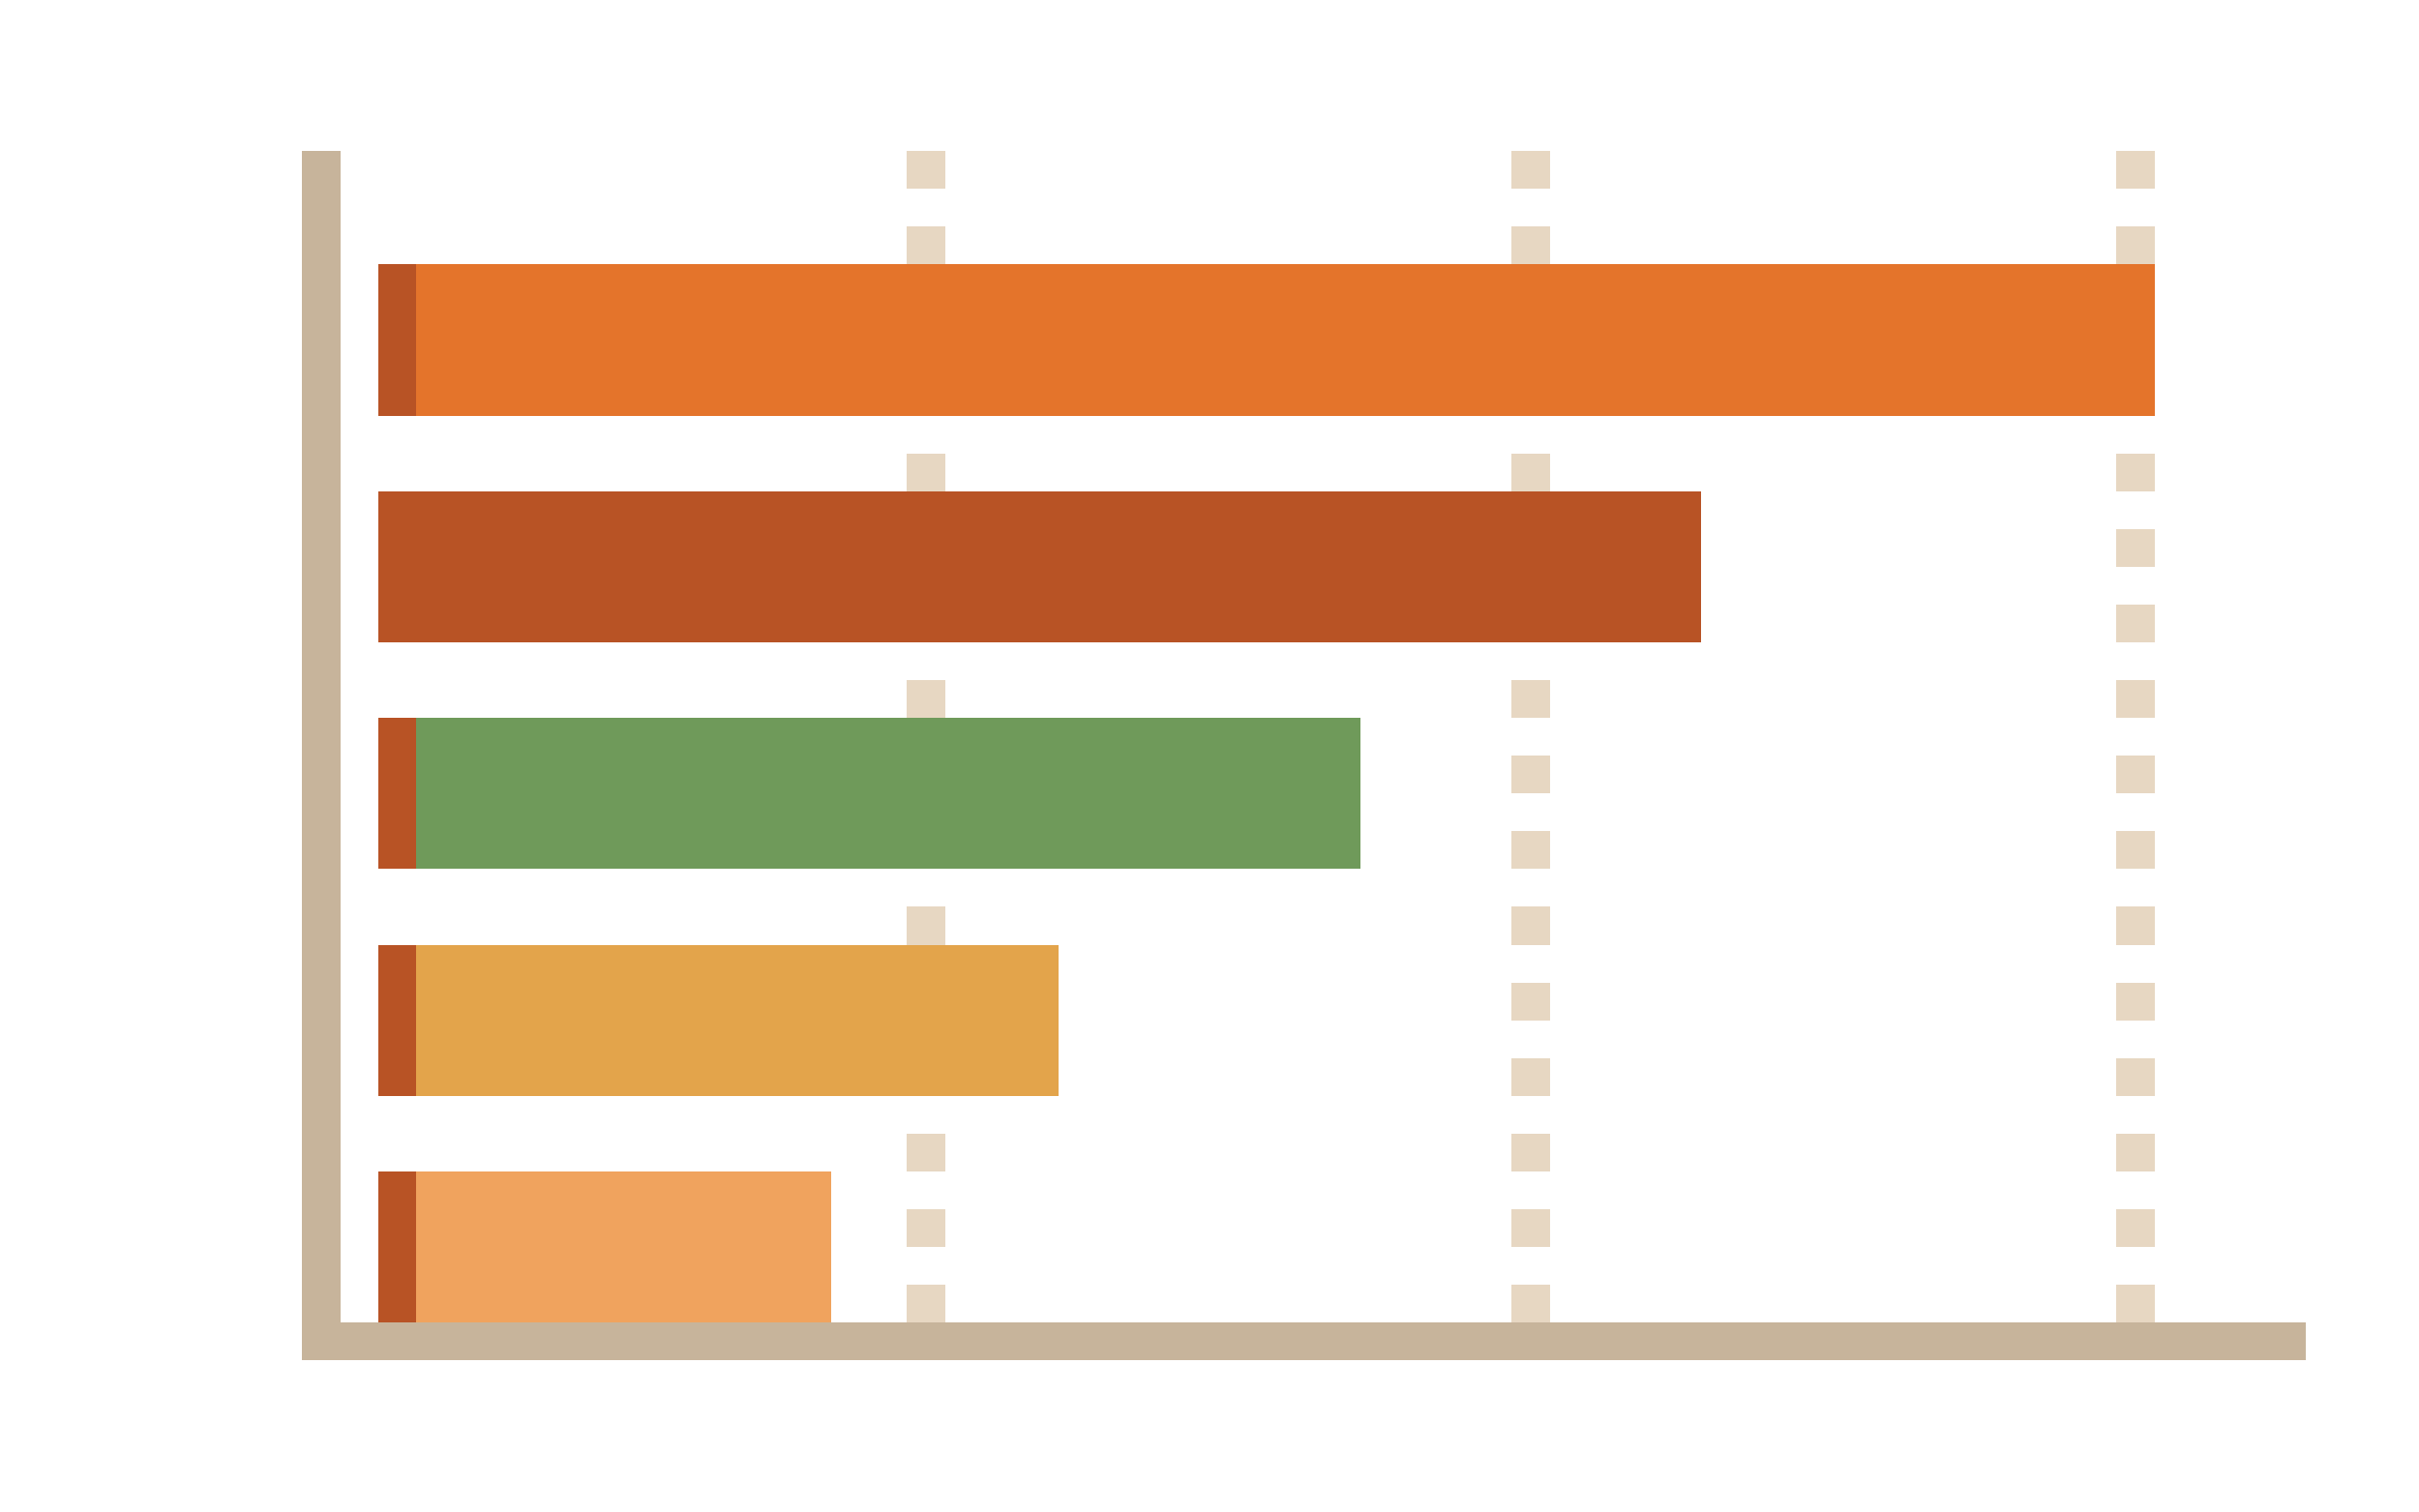
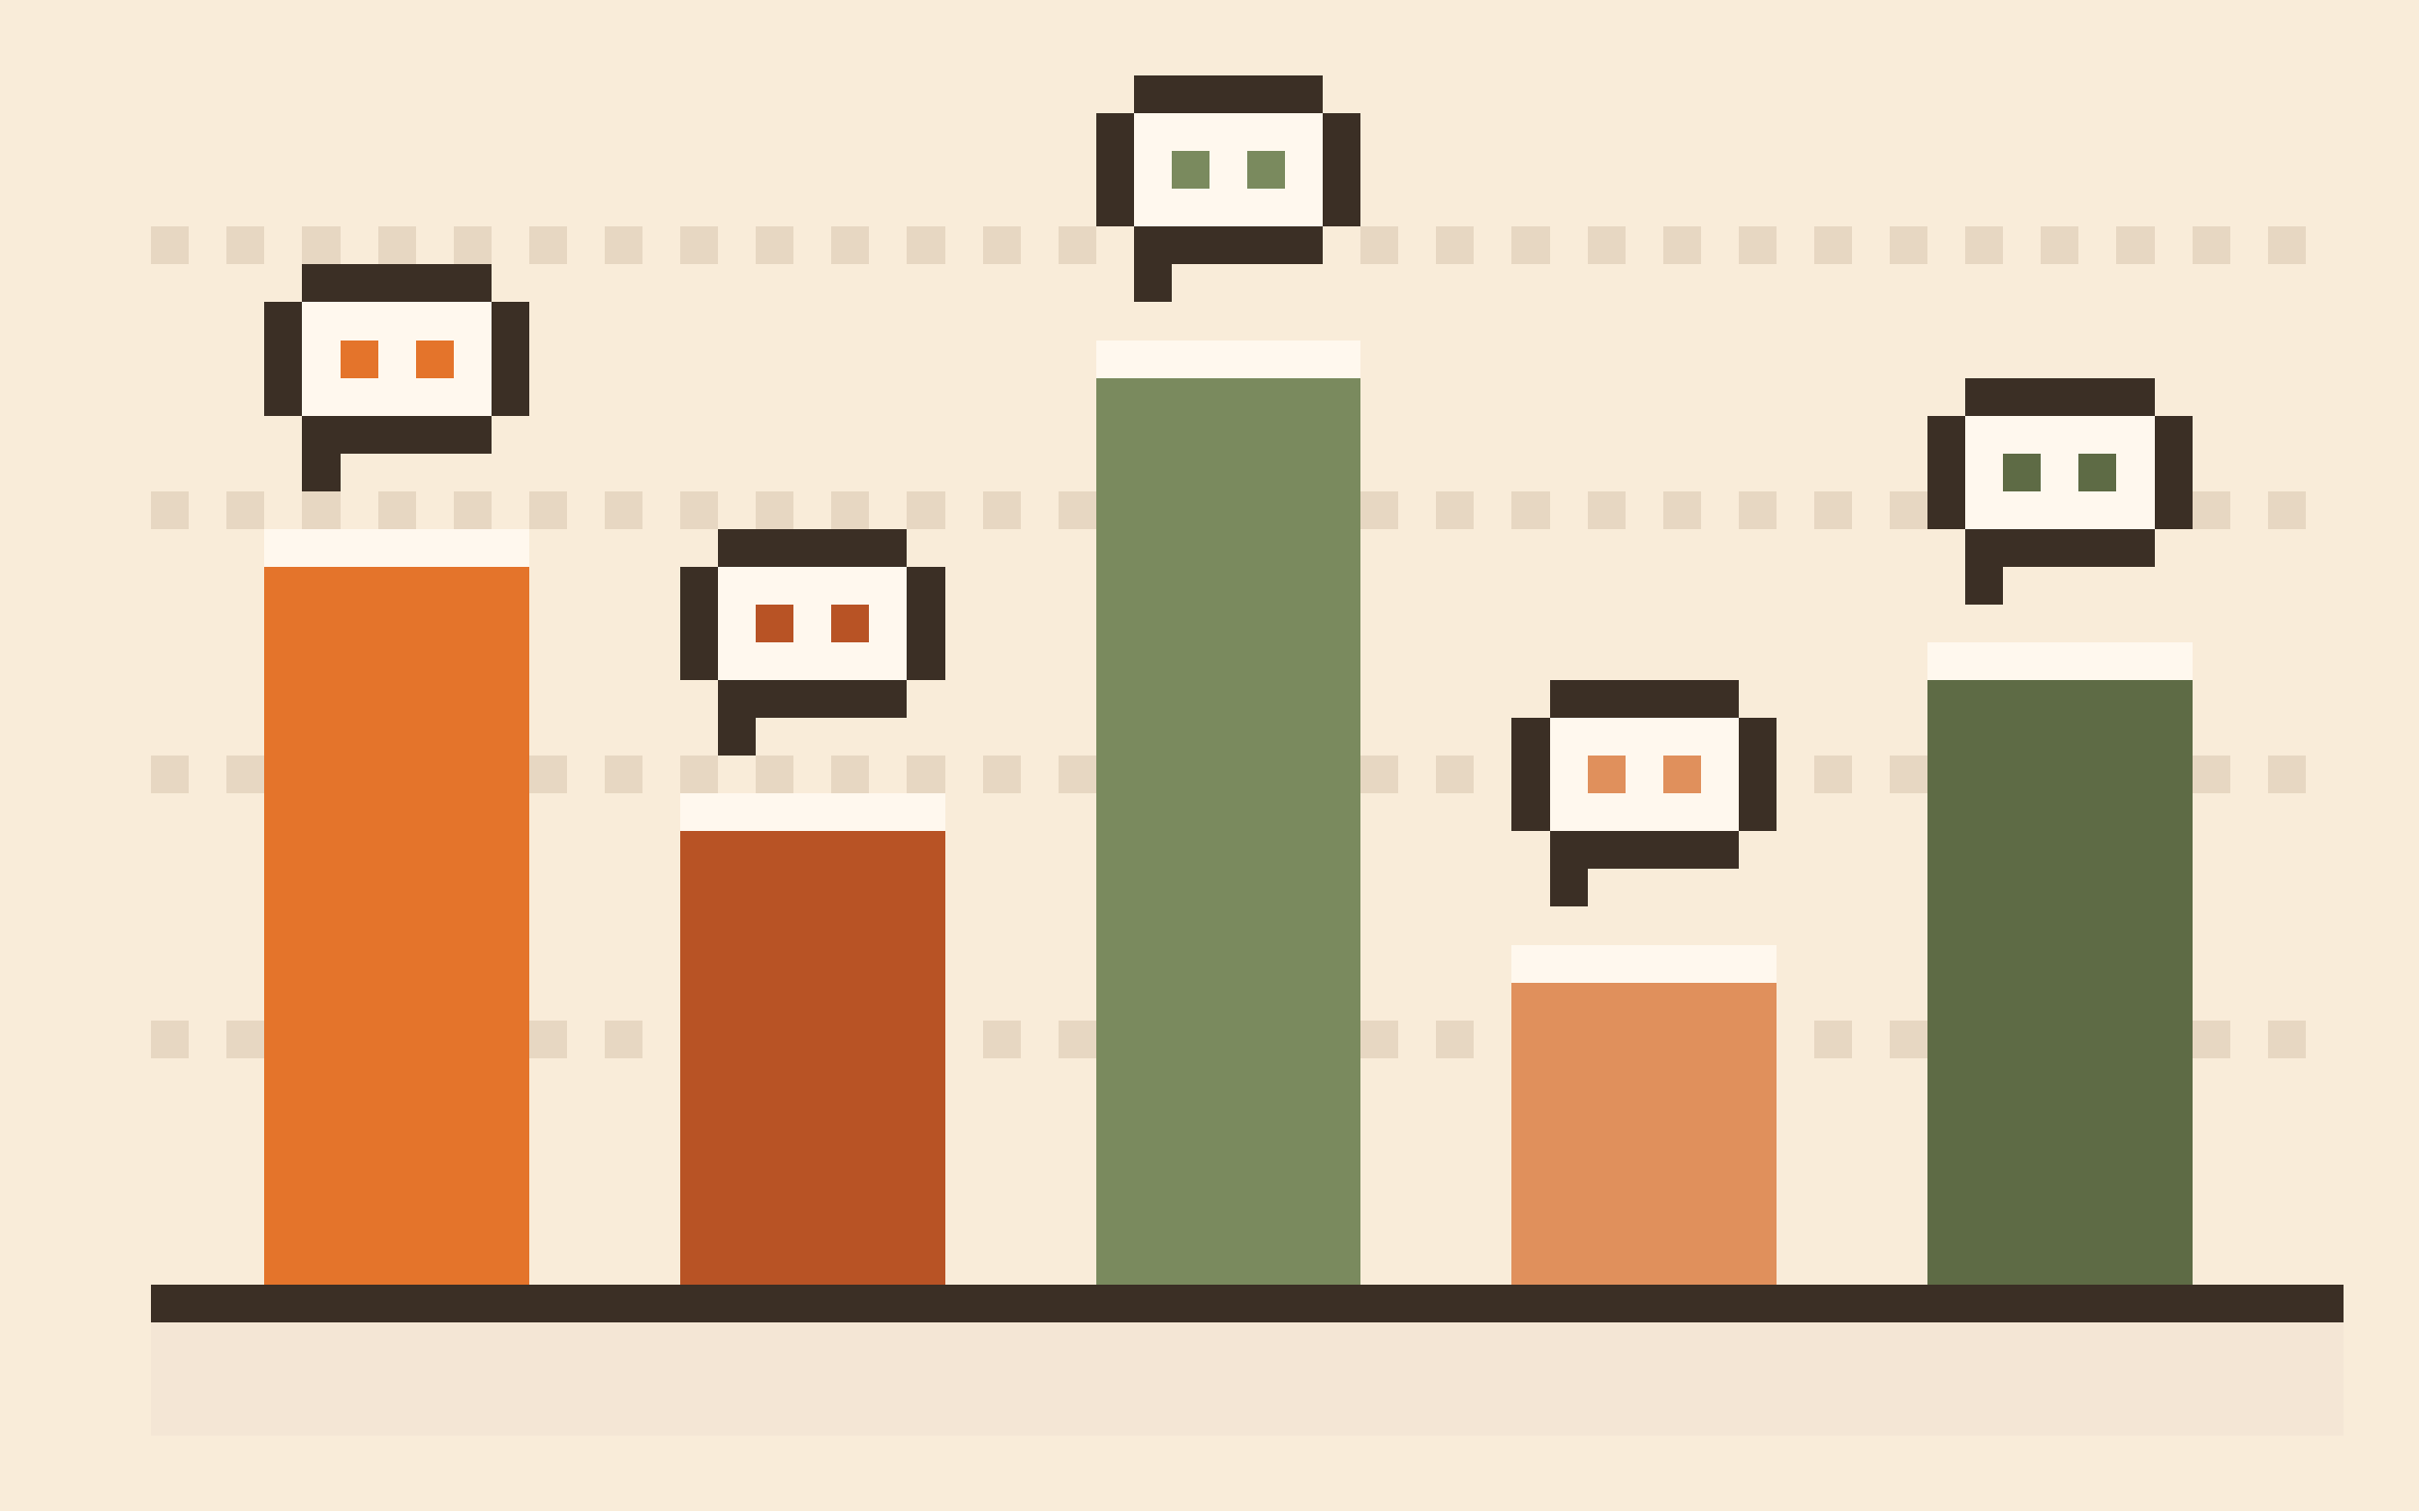
- <svg xmlns="http://www.w3.org/2000/svg" viewBox="0 0 64 40" width="64" height="40" shape-rendering="crispEdges" role="img" aria-label="bars chart">
-   <rect x="8" y="4" width="1" height="1" fill="#c7b49b" />
-   <rect x="24" y="4" width="1" height="1" fill="#e7d7c2" />
-   <rect x="40" y="4" width="1" height="1" fill="#e7d7c2" />
-   <rect x="56" y="4" width="1" height="1" fill="#e7d7c2" />
-   <rect x="8" y="5" width="1" height="1" fill="#c7b49b" />
-   <rect x="8" y="6" width="1" height="1" fill="#c7b49b" />
+ <svg xmlns="http://www.w3.org/2000/svg" viewBox="0 0 64 40" width="64" height="40" shape-rendering="crispEdges" role="img" aria-label="bars pixel art">
+   <rect x="0" y="0" width="64" height="1" fill="#f9ecd9" />
+   <rect x="0" y="1" width="64" height="1" fill="#f9ecd9" />
+   <rect x="0" y="2" width="30" height="1" fill="#f9ecd9" />
+   <rect x="30" y="2" width="5" height="1" fill="#3b2f25" />
+   <rect x="35" y="2" width="29" height="1" fill="#f9ecd9" />
+   <rect x="0" y="3" width="29" height="1" fill="#f9ecd9" />
+   <rect x="29" y="3" width="1" height="1" fill="#3b2f25" />
+   <rect x="30" y="3" width="5" height="1" fill="#fff8ee" />
+   <rect x="35" y="3" width="1" height="1" fill="#3b2f25" />
+   <rect x="36" y="3" width="28" height="1" fill="#f9ecd9" />
+   <rect x="0" y="4" width="29" height="1" fill="#f9ecd9" />
+   <rect x="29" y="4" width="1" height="1" fill="#3b2f25" />
+   <rect x="30" y="4" width="1" height="1" fill="#fff8ee" />
+   <rect x="31" y="4" width="1" height="1" fill="#7a8a5e" />
+   <rect x="32" y="4" width="1" height="1" fill="#fff8ee" />
+   <rect x="33" y="4" width="1" height="1" fill="#7a8a5e" />
+   <rect x="34" y="4" width="1" height="1" fill="#fff8ee" />
+   <rect x="35" y="4" width="1" height="1" fill="#3b2f25" />
+   <rect x="36" y="4" width="28" height="1" fill="#f9ecd9" />
+   <rect x="0" y="5" width="29" height="1" fill="#f9ecd9" />
+   <rect x="29" y="5" width="1" height="1" fill="#3b2f25" />
+   <rect x="30" y="5" width="5" height="1" fill="#fff8ee" />
+   <rect x="35" y="5" width="1" height="1" fill="#3b2f25" />
+   <rect x="36" y="5" width="28" height="1" fill="#f9ecd9" />
+   <rect x="0" y="6" width="4" height="1" fill="#f9ecd9" />
+   <rect x="4" y="6" width="1" height="1" fill="#e7d7c2" />
+   <rect x="5" y="6" width="1" height="1" fill="#f9ecd9" />
+   <rect x="6" y="6" width="1" height="1" fill="#e7d7c2" />
+   <rect x="7" y="6" width="1" height="1" fill="#f9ecd9" />
+   <rect x="8" y="6" width="1" height="1" fill="#e7d7c2" />
+   <rect x="9" y="6" width="1" height="1" fill="#f9ecd9" />
+   <rect x="10" y="6" width="1" height="1" fill="#e7d7c2" />
+   <rect x="11" y="6" width="1" height="1" fill="#f9ecd9" />
+   <rect x="12" y="6" width="1" height="1" fill="#e7d7c2" />
+   <rect x="13" y="6" width="1" height="1" fill="#f9ecd9" />
+   <rect x="14" y="6" width="1" height="1" fill="#e7d7c2" />
+   <rect x="15" y="6" width="1" height="1" fill="#f9ecd9" />
+   <rect x="16" y="6" width="1" height="1" fill="#e7d7c2" />
+   <rect x="17" y="6" width="1" height="1" fill="#f9ecd9" />
+   <rect x="18" y="6" width="1" height="1" fill="#e7d7c2" />
+   <rect x="19" y="6" width="1" height="1" fill="#f9ecd9" />
+   <rect x="20" y="6" width="1" height="1" fill="#e7d7c2" />
+   <rect x="21" y="6" width="1" height="1" fill="#f9ecd9" />
+   <rect x="22" y="6" width="1" height="1" fill="#e7d7c2" />
+   <rect x="23" y="6" width="1" height="1" fill="#f9ecd9" />
  <rect x="24" y="6" width="1" height="1" fill="#e7d7c2" />
+   <rect x="25" y="6" width="1" height="1" fill="#f9ecd9" />
+   <rect x="26" y="6" width="1" height="1" fill="#e7d7c2" />
+   <rect x="27" y="6" width="1" height="1" fill="#f9ecd9" />
+   <rect x="28" y="6" width="1" height="1" fill="#e7d7c2" />
+   <rect x="29" y="6" width="1" height="1" fill="#f9ecd9" />
+   <rect x="30" y="6" width="5" height="1" fill="#3b2f25" />
+   <rect x="35" y="6" width="1" height="1" fill="#f9ecd9" />
+   <rect x="36" y="6" width="1" height="1" fill="#e7d7c2" />
+   <rect x="37" y="6" width="1" height="1" fill="#f9ecd9" />
+   <rect x="38" y="6" width="1" height="1" fill="#e7d7c2" />
+   <rect x="39" y="6" width="1" height="1" fill="#f9ecd9" />
  <rect x="40" y="6" width="1" height="1" fill="#e7d7c2" />
+   <rect x="41" y="6" width="1" height="1" fill="#f9ecd9" />
+   <rect x="42" y="6" width="1" height="1" fill="#e7d7c2" />
+   <rect x="43" y="6" width="1" height="1" fill="#f9ecd9" />
+   <rect x="44" y="6" width="1" height="1" fill="#e7d7c2" />
+   <rect x="45" y="6" width="1" height="1" fill="#f9ecd9" />
+   <rect x="46" y="6" width="1" height="1" fill="#e7d7c2" />
+   <rect x="47" y="6" width="1" height="1" fill="#f9ecd9" />
+   <rect x="48" y="6" width="1" height="1" fill="#e7d7c2" />
+   <rect x="49" y="6" width="1" height="1" fill="#f9ecd9" />
+   <rect x="50" y="6" width="1" height="1" fill="#e7d7c2" />
+   <rect x="51" y="6" width="1" height="1" fill="#f9ecd9" />
+   <rect x="52" y="6" width="1" height="1" fill="#e7d7c2" />
+   <rect x="53" y="6" width="1" height="1" fill="#f9ecd9" />
+   <rect x="54" y="6" width="1" height="1" fill="#e7d7c2" />
+   <rect x="55" y="6" width="1" height="1" fill="#f9ecd9" />
  <rect x="56" y="6" width="1" height="1" fill="#e7d7c2" />
-   <rect x="8" y="7" width="1" height="1" fill="#c7b49b" />
-   <rect x="10" y="7" width="1" height="1" fill="#b85325" />
-   <rect x="11" y="7" width="46" height="1" fill="#e4742b" />
-   <rect x="8" y="8" width="1" height="1" fill="#c7b49b" />
-   <rect x="10" y="8" width="1" height="1" fill="#b85325" />
-   <rect x="11" y="8" width="46" height="1" fill="#e4742b" />
-   <rect x="8" y="9" width="1" height="1" fill="#c7b49b" />
-   <rect x="10" y="9" width="1" height="1" fill="#b85325" />
-   <rect x="11" y="9" width="46" height="1" fill="#e4742b" />
-   <rect x="8" y="10" width="1" height="1" fill="#c7b49b" />
-   <rect x="10" y="10" width="1" height="1" fill="#b85325" />
-   <rect x="11" y="10" width="46" height="1" fill="#e4742b" />
-   <rect x="8" y="11" width="1" height="1" fill="#c7b49b" />
-   <rect x="8" y="12" width="1" height="1" fill="#c7b49b" />
-   <rect x="24" y="12" width="1" height="1" fill="#e7d7c2" />
-   <rect x="40" y="12" width="1" height="1" fill="#e7d7c2" />
-   <rect x="56" y="12" width="1" height="1" fill="#e7d7c2" />
-   <rect x="8" y="13" width="1" height="1" fill="#c7b49b" />
-   <rect x="10" y="13" width="35" height="1" fill="#b85325" />
-   <rect x="8" y="14" width="1" height="1" fill="#c7b49b" />
-   <rect x="10" y="14" width="35" height="1" fill="#b85325" />
-   <rect x="56" y="14" width="1" height="1" fill="#e7d7c2" />
-   <rect x="8" y="15" width="1" height="1" fill="#c7b49b" />
-   <rect x="10" y="15" width="35" height="1" fill="#b85325" />
-   <rect x="8" y="16" width="1" height="1" fill="#c7b49b" />
-   <rect x="10" y="16" width="35" height="1" fill="#b85325" />
-   <rect x="56" y="16" width="1" height="1" fill="#e7d7c2" />
-   <rect x="8" y="17" width="1" height="1" fill="#c7b49b" />
-   <rect x="8" y="18" width="1" height="1" fill="#c7b49b" />
-   <rect x="24" y="18" width="1" height="1" fill="#e7d7c2" />
-   <rect x="40" y="18" width="1" height="1" fill="#e7d7c2" />
-   <rect x="56" y="18" width="1" height="1" fill="#e7d7c2" />
-   <rect x="8" y="19" width="1" height="1" fill="#c7b49b" />
-   <rect x="10" y="19" width="1" height="1" fill="#b85325" />
-   <rect x="11" y="19" width="25" height="1" fill="#6f9a5a" />
-   <rect x="8" y="20" width="1" height="1" fill="#c7b49b" />
-   <rect x="10" y="20" width="1" height="1" fill="#b85325" />
-   <rect x="11" y="20" width="25" height="1" fill="#6f9a5a" />
-   <rect x="40" y="20" width="1" height="1" fill="#e7d7c2" />
-   <rect x="56" y="20" width="1" height="1" fill="#e7d7c2" />
-   <rect x="8" y="21" width="1" height="1" fill="#c7b49b" />
-   <rect x="10" y="21" width="1" height="1" fill="#b85325" />
-   <rect x="11" y="21" width="25" height="1" fill="#6f9a5a" />
-   <rect x="8" y="22" width="1" height="1" fill="#c7b49b" />
-   <rect x="10" y="22" width="1" height="1" fill="#b85325" />
-   <rect x="11" y="22" width="25" height="1" fill="#6f9a5a" />
-   <rect x="40" y="22" width="1" height="1" fill="#e7d7c2" />
-   <rect x="56" y="22" width="1" height="1" fill="#e7d7c2" />
-   <rect x="8" y="23" width="1" height="1" fill="#c7b49b" />
-   <rect x="8" y="24" width="1" height="1" fill="#c7b49b" />
-   <rect x="24" y="24" width="1" height="1" fill="#e7d7c2" />
-   <rect x="40" y="24" width="1" height="1" fill="#e7d7c2" />
-   <rect x="56" y="24" width="1" height="1" fill="#e7d7c2" />
-   <rect x="8" y="25" width="1" height="1" fill="#c7b49b" />
-   <rect x="10" y="25" width="1" height="1" fill="#b85325" />
-   <rect x="11" y="25" width="17" height="1" fill="#e3a44b" />
-   <rect x="8" y="26" width="1" height="1" fill="#c7b49b" />
-   <rect x="10" y="26" width="1" height="1" fill="#b85325" />
-   <rect x="11" y="26" width="17" height="1" fill="#e3a44b" />
-   <rect x="40" y="26" width="1" height="1" fill="#e7d7c2" />
-   <rect x="56" y="26" width="1" height="1" fill="#e7d7c2" />
-   <rect x="8" y="27" width="1" height="1" fill="#c7b49b" />
-   <rect x="10" y="27" width="1" height="1" fill="#b85325" />
-   <rect x="11" y="27" width="17" height="1" fill="#e3a44b" />
-   <rect x="8" y="28" width="1" height="1" fill="#c7b49b" />
-   <rect x="10" y="28" width="1" height="1" fill="#b85325" />
-   <rect x="11" y="28" width="17" height="1" fill="#e3a44b" />
-   <rect x="40" y="28" width="1" height="1" fill="#e7d7c2" />
-   <rect x="56" y="28" width="1" height="1" fill="#e7d7c2" />
-   <rect x="8" y="29" width="1" height="1" fill="#c7b49b" />
-   <rect x="8" y="30" width="1" height="1" fill="#c7b49b" />
-   <rect x="24" y="30" width="1" height="1" fill="#e7d7c2" />
-   <rect x="40" y="30" width="1" height="1" fill="#e7d7c2" />
-   <rect x="56" y="30" width="1" height="1" fill="#e7d7c2" />
-   <rect x="8" y="31" width="1" height="1" fill="#c7b49b" />
-   <rect x="10" y="31" width="1" height="1" fill="#b85325" />
-   <rect x="11" y="31" width="11" height="1" fill="#f0a35e" />
-   <rect x="8" y="32" width="1" height="1" fill="#c7b49b" />
-   <rect x="10" y="32" width="1" height="1" fill="#b85325" />
-   <rect x="11" y="32" width="11" height="1" fill="#f0a35e" />
-   <rect x="24" y="32" width="1" height="1" fill="#e7d7c2" />
-   <rect x="40" y="32" width="1" height="1" fill="#e7d7c2" />
-   <rect x="56" y="32" width="1" height="1" fill="#e7d7c2" />
-   <rect x="8" y="33" width="1" height="1" fill="#c7b49b" />
-   <rect x="10" y="33" width="1" height="1" fill="#b85325" />
-   <rect x="11" y="33" width="11" height="1" fill="#f0a35e" />
-   <rect x="8" y="34" width="1" height="1" fill="#c7b49b" />
-   <rect x="10" y="34" width="1" height="1" fill="#b85325" />
-   <rect x="11" y="34" width="11" height="1" fill="#f0a35e" />
-   <rect x="24" y="34" width="1" height="1" fill="#e7d7c2" />
-   <rect x="40" y="34" width="1" height="1" fill="#e7d7c2" />
-   <rect x="56" y="34" width="1" height="1" fill="#e7d7c2" />
-   <rect x="8" y="35" width="53" height="1" fill="#c7b49b" />
+   <rect x="57" y="6" width="1" height="1" fill="#f9ecd9" />
+   <rect x="58" y="6" width="1" height="1" fill="#e7d7c2" />
+   <rect x="59" y="6" width="1" height="1" fill="#f9ecd9" />
+   <rect x="60" y="6" width="1" height="1" fill="#e7d7c2" />
+   <rect x="61" y="6" width="3" height="1" fill="#f9ecd9" />
+   <rect x="0" y="7" width="8" height="1" fill="#f9ecd9" />
+   <rect x="8" y="7" width="5" height="1" fill="#3b2f25" />
+   <rect x="13" y="7" width="17" height="1" fill="#f9ecd9" />
+   <rect x="30" y="7" width="1" height="1" fill="#3b2f25" />
+   <rect x="31" y="7" width="33" height="1" fill="#f9ecd9" />
+   <rect x="0" y="8" width="7" height="1" fill="#f9ecd9" />
+   <rect x="7" y="8" width="1" height="1" fill="#3b2f25" />
+   <rect x="8" y="8" width="5" height="1" fill="#fff8ee" />
+   <rect x="13" y="8" width="1" height="1" fill="#3b2f25" />
+   <rect x="14" y="8" width="50" height="1" fill="#f9ecd9" />
+   <rect x="0" y="9" width="7" height="1" fill="#f9ecd9" />
+   <rect x="7" y="9" width="1" height="1" fill="#3b2f25" />
+   <rect x="8" y="9" width="1" height="1" fill="#fff8ee" />
+   <rect x="9" y="9" width="1" height="1" fill="#e4742b" />
+   <rect x="10" y="9" width="1" height="1" fill="#fff8ee" />
+   <rect x="11" y="9" width="1" height="1" fill="#e4742b" />
+   <rect x="12" y="9" width="1" height="1" fill="#fff8ee" />
+   <rect x="13" y="9" width="1" height="1" fill="#3b2f25" />
+   <rect x="14" y="9" width="15" height="1" fill="#f9ecd9" />
+   <rect x="29" y="9" width="7" height="1" fill="#fff8ee" />
+   <rect x="36" y="9" width="28" height="1" fill="#f9ecd9" />
+   <rect x="0" y="10" width="7" height="1" fill="#f9ecd9" />
+   <rect x="7" y="10" width="1" height="1" fill="#3b2f25" />
+   <rect x="8" y="10" width="5" height="1" fill="#fff8ee" />
+   <rect x="13" y="10" width="1" height="1" fill="#3b2f25" />
+   <rect x="14" y="10" width="15" height="1" fill="#f9ecd9" />
+   <rect x="29" y="10" width="7" height="1" fill="#7a8a5e" />
+   <rect x="36" y="10" width="16" height="1" fill="#f9ecd9" />
+   <rect x="52" y="10" width="5" height="1" fill="#3b2f25" />
+   <rect x="57" y="10" width="7" height="1" fill="#f9ecd9" />
+   <rect x="0" y="11" width="8" height="1" fill="#f9ecd9" />
+   <rect x="8" y="11" width="5" height="1" fill="#3b2f25" />
+   <rect x="13" y="11" width="16" height="1" fill="#f9ecd9" />
+   <rect x="29" y="11" width="7" height="1" fill="#7a8a5e" />
+   <rect x="36" y="11" width="15" height="1" fill="#f9ecd9" />
+   <rect x="51" y="11" width="1" height="1" fill="#3b2f25" />
+   <rect x="52" y="11" width="5" height="1" fill="#fff8ee" />
+   <rect x="57" y="11" width="1" height="1" fill="#3b2f25" />
+   <rect x="58" y="11" width="6" height="1" fill="#f9ecd9" />
+   <rect x="0" y="12" width="8" height="1" fill="#f9ecd9" />
+   <rect x="8" y="12" width="1" height="1" fill="#3b2f25" />
+   <rect x="9" y="12" width="20" height="1" fill="#f9ecd9" />
+   <rect x="29" y="12" width="7" height="1" fill="#7a8a5e" />
+   <rect x="36" y="12" width="15" height="1" fill="#f9ecd9" />
+   <rect x="51" y="12" width="1" height="1" fill="#3b2f25" />
+   <rect x="52" y="12" width="1" height="1" fill="#fff8ee" />
+   <rect x="53" y="12" width="1" height="1" fill="#5e6b45" />
+   <rect x="54" y="12" width="1" height="1" fill="#fff8ee" />
+   <rect x="55" y="12" width="1" height="1" fill="#5e6b45" />
+   <rect x="56" y="12" width="1" height="1" fill="#fff8ee" />
+   <rect x="57" y="12" width="1" height="1" fill="#3b2f25" />
+   <rect x="58" y="12" width="6" height="1" fill="#f9ecd9" />
+   <rect x="0" y="13" width="4" height="1" fill="#f9ecd9" />
+   <rect x="4" y="13" width="1" height="1" fill="#e7d7c2" />
+   <rect x="5" y="13" width="1" height="1" fill="#f9ecd9" />
+   <rect x="6" y="13" width="1" height="1" fill="#e7d7c2" />
+   <rect x="7" y="13" width="1" height="1" fill="#f9ecd9" />
+   <rect x="8" y="13" width="1" height="1" fill="#e7d7c2" />
+   <rect x="9" y="13" width="1" height="1" fill="#f9ecd9" />
+   <rect x="10" y="13" width="1" height="1" fill="#e7d7c2" />
+   <rect x="11" y="13" width="1" height="1" fill="#f9ecd9" />
+   <rect x="12" y="13" width="1" height="1" fill="#e7d7c2" />
+   <rect x="13" y="13" width="1" height="1" fill="#f9ecd9" />
+   <rect x="14" y="13" width="1" height="1" fill="#e7d7c2" />
+   <rect x="15" y="13" width="1" height="1" fill="#f9ecd9" />
+   <rect x="16" y="13" width="1" height="1" fill="#e7d7c2" />
+   <rect x="17" y="13" width="1" height="1" fill="#f9ecd9" />
+   <rect x="18" y="13" width="1" height="1" fill="#e7d7c2" />
+   <rect x="19" y="13" width="1" height="1" fill="#f9ecd9" />
+   <rect x="20" y="13" width="1" height="1" fill="#e7d7c2" />
+   <rect x="21" y="13" width="1" height="1" fill="#f9ecd9" />
+   <rect x="22" y="13" width="1" height="1" fill="#e7d7c2" />
+   <rect x="23" y="13" width="1" height="1" fill="#f9ecd9" />
+   <rect x="24" y="13" width="1" height="1" fill="#e7d7c2" />
+   <rect x="25" y="13" width="1" height="1" fill="#f9ecd9" />
+   <rect x="26" y="13" width="1" height="1" fill="#e7d7c2" />
+   <rect x="27" y="13" width="1" height="1" fill="#f9ecd9" />
+   <rect x="28" y="13" width="1" height="1" fill="#e7d7c2" />
+   <rect x="29" y="13" width="7" height="1" fill="#7a8a5e" />
+   <rect x="36" y="13" width="1" height="1" fill="#e7d7c2" />
+   <rect x="37" y="13" width="1" height="1" fill="#f9ecd9" />
+   <rect x="38" y="13" width="1" height="1" fill="#e7d7c2" />
+   <rect x="39" y="13" width="1" height="1" fill="#f9ecd9" />
+   <rect x="40" y="13" width="1" height="1" fill="#e7d7c2" />
+   <rect x="41" y="13" width="1" height="1" fill="#f9ecd9" />
+   <rect x="42" y="13" width="1" height="1" fill="#e7d7c2" />
+   <rect x="43" y="13" width="1" height="1" fill="#f9ecd9" />
+   <rect x="44" y="13" width="1" height="1" fill="#e7d7c2" />
+   <rect x="45" y="13" width="1" height="1" fill="#f9ecd9" />
+   <rect x="46" y="13" width="1" height="1" fill="#e7d7c2" />
+   <rect x="47" y="13" width="1" height="1" fill="#f9ecd9" />
+   <rect x="48" y="13" width="1" height="1" fill="#e7d7c2" />
+   <rect x="49" y="13" width="1" height="1" fill="#f9ecd9" />
+   <rect x="50" y="13" width="1" height="1" fill="#e7d7c2" />
+   <rect x="51" y="13" width="1" height="1" fill="#3b2f25" />
+   <rect x="52" y="13" width="5" height="1" fill="#fff8ee" />
+   <rect x="57" y="13" width="1" height="1" fill="#3b2f25" />
+   <rect x="58" y="13" width="1" height="1" fill="#e7d7c2" />
+   <rect x="59" y="13" width="1" height="1" fill="#f9ecd9" />
+   <rect x="60" y="13" width="1" height="1" fill="#e7d7c2" />
+   <rect x="61" y="13" width="3" height="1" fill="#f9ecd9" />
+   <rect x="0" y="14" width="7" height="1" fill="#f9ecd9" />
+   <rect x="7" y="14" width="7" height="1" fill="#fff8ee" />
+   <rect x="14" y="14" width="5" height="1" fill="#f9ecd9" />
+   <rect x="19" y="14" width="5" height="1" fill="#3b2f25" />
+   <rect x="24" y="14" width="5" height="1" fill="#f9ecd9" />
+   <rect x="29" y="14" width="7" height="1" fill="#7a8a5e" />
+   <rect x="36" y="14" width="16" height="1" fill="#f9ecd9" />
+   <rect x="52" y="14" width="5" height="1" fill="#3b2f25" />
+   <rect x="57" y="14" width="7" height="1" fill="#f9ecd9" />
+   <rect x="0" y="15" width="7" height="1" fill="#f9ecd9" />
+   <rect x="7" y="15" width="7" height="1" fill="#e4742b" />
+   <rect x="14" y="15" width="4" height="1" fill="#f9ecd9" />
+   <rect x="18" y="15" width="1" height="1" fill="#3b2f25" />
+   <rect x="19" y="15" width="5" height="1" fill="#fff8ee" />
+   <rect x="24" y="15" width="1" height="1" fill="#3b2f25" />
+   <rect x="25" y="15" width="4" height="1" fill="#f9ecd9" />
+   <rect x="29" y="15" width="7" height="1" fill="#7a8a5e" />
+   <rect x="36" y="15" width="16" height="1" fill="#f9ecd9" />
+   <rect x="52" y="15" width="1" height="1" fill="#3b2f25" />
+   <rect x="53" y="15" width="11" height="1" fill="#f9ecd9" />
+   <rect x="0" y="16" width="7" height="1" fill="#f9ecd9" />
+   <rect x="7" y="16" width="7" height="1" fill="#e4742b" />
+   <rect x="14" y="16" width="4" height="1" fill="#f9ecd9" />
+   <rect x="18" y="16" width="1" height="1" fill="#3b2f25" />
+   <rect x="19" y="16" width="1" height="1" fill="#fff8ee" />
+   <rect x="20" y="16" width="1" height="1" fill="#b85325" />
+   <rect x="21" y="16" width="1" height="1" fill="#fff8ee" />
+   <rect x="22" y="16" width="1" height="1" fill="#b85325" />
+   <rect x="23" y="16" width="1" height="1" fill="#fff8ee" />
+   <rect x="24" y="16" width="1" height="1" fill="#3b2f25" />
+   <rect x="25" y="16" width="4" height="1" fill="#f9ecd9" />
+   <rect x="29" y="16" width="7" height="1" fill="#7a8a5e" />
+   <rect x="36" y="16" width="28" height="1" fill="#f9ecd9" />
+   <rect x="0" y="17" width="7" height="1" fill="#f9ecd9" />
+   <rect x="7" y="17" width="7" height="1" fill="#e4742b" />
+   <rect x="14" y="17" width="4" height="1" fill="#f9ecd9" />
+   <rect x="18" y="17" width="1" height="1" fill="#3b2f25" />
+   <rect x="19" y="17" width="5" height="1" fill="#fff8ee" />
+   <rect x="24" y="17" width="1" height="1" fill="#3b2f25" />
+   <rect x="25" y="17" width="4" height="1" fill="#f9ecd9" />
+   <rect x="29" y="17" width="7" height="1" fill="#7a8a5e" />
+   <rect x="36" y="17" width="15" height="1" fill="#f9ecd9" />
+   <rect x="51" y="17" width="7" height="1" fill="#fff8ee" />
+   <rect x="58" y="17" width="6" height="1" fill="#f9ecd9" />
+   <rect x="0" y="18" width="7" height="1" fill="#f9ecd9" />
+   <rect x="7" y="18" width="7" height="1" fill="#e4742b" />
+   <rect x="14" y="18" width="5" height="1" fill="#f9ecd9" />
+   <rect x="19" y="18" width="5" height="1" fill="#3b2f25" />
+   <rect x="24" y="18" width="5" height="1" fill="#f9ecd9" />
+   <rect x="29" y="18" width="7" height="1" fill="#7a8a5e" />
+   <rect x="36" y="18" width="5" height="1" fill="#f9ecd9" />
+   <rect x="41" y="18" width="5" height="1" fill="#3b2f25" />
+   <rect x="46" y="18" width="5" height="1" fill="#f9ecd9" />
+   <rect x="51" y="18" width="7" height="1" fill="#5e6b45" />
+   <rect x="58" y="18" width="6" height="1" fill="#f9ecd9" />
+   <rect x="0" y="19" width="7" height="1" fill="#f9ecd9" />
+   <rect x="7" y="19" width="7" height="1" fill="#e4742b" />
+   <rect x="14" y="19" width="5" height="1" fill="#f9ecd9" />
+   <rect x="19" y="19" width="1" height="1" fill="#3b2f25" />
+   <rect x="20" y="19" width="9" height="1" fill="#f9ecd9" />
+   <rect x="29" y="19" width="7" height="1" fill="#7a8a5e" />
+   <rect x="36" y="19" width="4" height="1" fill="#f9ecd9" />
+   <rect x="40" y="19" width="1" height="1" fill="#3b2f25" />
+   <rect x="41" y="19" width="5" height="1" fill="#fff8ee" />
+   <rect x="46" y="19" width="1" height="1" fill="#3b2f25" />
+   <rect x="47" y="19" width="4" height="1" fill="#f9ecd9" />
+   <rect x="51" y="19" width="7" height="1" fill="#5e6b45" />
+   <rect x="58" y="19" width="6" height="1" fill="#f9ecd9" />
+   <rect x="0" y="20" width="4" height="1" fill="#f9ecd9" />
+   <rect x="4" y="20" width="1" height="1" fill="#e7d7c2" />
+   <rect x="5" y="20" width="1" height="1" fill="#f9ecd9" />
+   <rect x="6" y="20" width="1" height="1" fill="#e7d7c2" />
+   <rect x="7" y="20" width="7" height="1" fill="#e4742b" />
+   <rect x="14" y="20" width="1" height="1" fill="#e7d7c2" />
+   <rect x="15" y="20" width="1" height="1" fill="#f9ecd9" />
+   <rect x="16" y="20" width="1" height="1" fill="#e7d7c2" />
+   <rect x="17" y="20" width="1" height="1" fill="#f9ecd9" />
+   <rect x="18" y="20" width="1" height="1" fill="#e7d7c2" />
+   <rect x="19" y="20" width="1" height="1" fill="#f9ecd9" />
+   <rect x="20" y="20" width="1" height="1" fill="#e7d7c2" />
+   <rect x="21" y="20" width="1" height="1" fill="#f9ecd9" />
+   <rect x="22" y="20" width="1" height="1" fill="#e7d7c2" />
+   <rect x="23" y="20" width="1" height="1" fill="#f9ecd9" />
+   <rect x="24" y="20" width="1" height="1" fill="#e7d7c2" />
+   <rect x="25" y="20" width="1" height="1" fill="#f9ecd9" />
+   <rect x="26" y="20" width="1" height="1" fill="#e7d7c2" />
+   <rect x="27" y="20" width="1" height="1" fill="#f9ecd9" />
+   <rect x="28" y="20" width="1" height="1" fill="#e7d7c2" />
+   <rect x="29" y="20" width="7" height="1" fill="#7a8a5e" />
+   <rect x="36" y="20" width="1" height="1" fill="#e7d7c2" />
+   <rect x="37" y="20" width="1" height="1" fill="#f9ecd9" />
+   <rect x="38" y="20" width="1" height="1" fill="#e7d7c2" />
+   <rect x="39" y="20" width="1" height="1" fill="#f9ecd9" />
+   <rect x="40" y="20" width="1" height="1" fill="#3b2f25" />
+   <rect x="41" y="20" width="1" height="1" fill="#fff8ee" />
+   <rect x="42" y="20" width="1" height="1" fill="#e0905c" />
+   <rect x="43" y="20" width="1" height="1" fill="#fff8ee" />
+   <rect x="44" y="20" width="1" height="1" fill="#e0905c" />
+   <rect x="45" y="20" width="1" height="1" fill="#fff8ee" />
+   <rect x="46" y="20" width="1" height="1" fill="#3b2f25" />
+   <rect x="47" y="20" width="1" height="1" fill="#f9ecd9" />
+   <rect x="48" y="20" width="1" height="1" fill="#e7d7c2" />
+   <rect x="49" y="20" width="1" height="1" fill="#f9ecd9" />
+   <rect x="50" y="20" width="1" height="1" fill="#e7d7c2" />
+   <rect x="51" y="20" width="7" height="1" fill="#5e6b45" />
+   <rect x="58" y="20" width="1" height="1" fill="#e7d7c2" />
+   <rect x="59" y="20" width="1" height="1" fill="#f9ecd9" />
+   <rect x="60" y="20" width="1" height="1" fill="#e7d7c2" />
+   <rect x="61" y="20" width="3" height="1" fill="#f9ecd9" />
+   <rect x="0" y="21" width="7" height="1" fill="#f9ecd9" />
+   <rect x="7" y="21" width="7" height="1" fill="#e4742b" />
+   <rect x="14" y="21" width="4" height="1" fill="#f9ecd9" />
+   <rect x="18" y="21" width="7" height="1" fill="#fff8ee" />
+   <rect x="25" y="21" width="4" height="1" fill="#f9ecd9" />
+   <rect x="29" y="21" width="7" height="1" fill="#7a8a5e" />
+   <rect x="36" y="21" width="4" height="1" fill="#f9ecd9" />
+   <rect x="40" y="21" width="1" height="1" fill="#3b2f25" />
+   <rect x="41" y="21" width="5" height="1" fill="#fff8ee" />
+   <rect x="46" y="21" width="1" height="1" fill="#3b2f25" />
+   <rect x="47" y="21" width="4" height="1" fill="#f9ecd9" />
+   <rect x="51" y="21" width="7" height="1" fill="#5e6b45" />
+   <rect x="58" y="21" width="6" height="1" fill="#f9ecd9" />
+   <rect x="0" y="22" width="7" height="1" fill="#f9ecd9" />
+   <rect x="7" y="22" width="7" height="1" fill="#e4742b" />
+   <rect x="14" y="22" width="4" height="1" fill="#f9ecd9" />
+   <rect x="18" y="22" width="7" height="1" fill="#b85325" />
+   <rect x="25" y="22" width="4" height="1" fill="#f9ecd9" />
+   <rect x="29" y="22" width="7" height="1" fill="#7a8a5e" />
+   <rect x="36" y="22" width="5" height="1" fill="#f9ecd9" />
+   <rect x="41" y="22" width="5" height="1" fill="#3b2f25" />
+   <rect x="46" y="22" width="5" height="1" fill="#f9ecd9" />
+   <rect x="51" y="22" width="7" height="1" fill="#5e6b45" />
+   <rect x="58" y="22" width="6" height="1" fill="#f9ecd9" />
+   <rect x="0" y="23" width="7" height="1" fill="#f9ecd9" />
+   <rect x="7" y="23" width="7" height="1" fill="#e4742b" />
+   <rect x="14" y="23" width="4" height="1" fill="#f9ecd9" />
+   <rect x="18" y="23" width="7" height="1" fill="#b85325" />
+   <rect x="25" y="23" width="4" height="1" fill="#f9ecd9" />
+   <rect x="29" y="23" width="7" height="1" fill="#7a8a5e" />
+   <rect x="36" y="23" width="5" height="1" fill="#f9ecd9" />
+   <rect x="41" y="23" width="1" height="1" fill="#3b2f25" />
+   <rect x="42" y="23" width="9" height="1" fill="#f9ecd9" />
+   <rect x="51" y="23" width="7" height="1" fill="#5e6b45" />
+   <rect x="58" y="23" width="6" height="1" fill="#f9ecd9" />
+   <rect x="0" y="24" width="7" height="1" fill="#f9ecd9" />
+   <rect x="7" y="24" width="7" height="1" fill="#e4742b" />
+   <rect x="14" y="24" width="4" height="1" fill="#f9ecd9" />
+   <rect x="18" y="24" width="7" height="1" fill="#b85325" />
+   <rect x="25" y="24" width="4" height="1" fill="#f9ecd9" />
+   <rect x="29" y="24" width="7" height="1" fill="#7a8a5e" />
+   <rect x="36" y="24" width="15" height="1" fill="#f9ecd9" />
+   <rect x="51" y="24" width="7" height="1" fill="#5e6b45" />
+   <rect x="58" y="24" width="6" height="1" fill="#f9ecd9" />
+   <rect x="0" y="25" width="7" height="1" fill="#f9ecd9" />
+   <rect x="7" y="25" width="7" height="1" fill="#e4742b" />
+   <rect x="14" y="25" width="4" height="1" fill="#f9ecd9" />
+   <rect x="18" y="25" width="7" height="1" fill="#b85325" />
+   <rect x="25" y="25" width="4" height="1" fill="#f9ecd9" />
+   <rect x="29" y="25" width="7" height="1" fill="#7a8a5e" />
+   <rect x="36" y="25" width="4" height="1" fill="#f9ecd9" />
+   <rect x="40" y="25" width="7" height="1" fill="#fff8ee" />
+   <rect x="47" y="25" width="4" height="1" fill="#f9ecd9" />
+   <rect x="51" y="25" width="7" height="1" fill="#5e6b45" />
+   <rect x="58" y="25" width="6" height="1" fill="#f9ecd9" />
+   <rect x="0" y="26" width="7" height="1" fill="#f9ecd9" />
+   <rect x="7" y="26" width="7" height="1" fill="#e4742b" />
+   <rect x="14" y="26" width="4" height="1" fill="#f9ecd9" />
+   <rect x="18" y="26" width="7" height="1" fill="#b85325" />
+   <rect x="25" y="26" width="4" height="1" fill="#f9ecd9" />
+   <rect x="29" y="26" width="7" height="1" fill="#7a8a5e" />
+   <rect x="36" y="26" width="4" height="1" fill="#f9ecd9" />
+   <rect x="40" y="26" width="7" height="1" fill="#e0905c" />
+   <rect x="47" y="26" width="4" height="1" fill="#f9ecd9" />
+   <rect x="51" y="26" width="7" height="1" fill="#5e6b45" />
+   <rect x="58" y="26" width="6" height="1" fill="#f9ecd9" />
+   <rect x="0" y="27" width="4" height="1" fill="#f9ecd9" />
+   <rect x="4" y="27" width="1" height="1" fill="#e7d7c2" />
+   <rect x="5" y="27" width="1" height="1" fill="#f9ecd9" />
+   <rect x="6" y="27" width="1" height="1" fill="#e7d7c2" />
+   <rect x="7" y="27" width="7" height="1" fill="#e4742b" />
+   <rect x="14" y="27" width="1" height="1" fill="#e7d7c2" />
+   <rect x="15" y="27" width="1" height="1" fill="#f9ecd9" />
+   <rect x="16" y="27" width="1" height="1" fill="#e7d7c2" />
+   <rect x="17" y="27" width="1" height="1" fill="#f9ecd9" />
+   <rect x="18" y="27" width="7" height="1" fill="#b85325" />
+   <rect x="25" y="27" width="1" height="1" fill="#f9ecd9" />
+   <rect x="26" y="27" width="1" height="1" fill="#e7d7c2" />
+   <rect x="27" y="27" width="1" height="1" fill="#f9ecd9" />
+   <rect x="28" y="27" width="1" height="1" fill="#e7d7c2" />
+   <rect x="29" y="27" width="7" height="1" fill="#7a8a5e" />
+   <rect x="36" y="27" width="1" height="1" fill="#e7d7c2" />
+   <rect x="37" y="27" width="1" height="1" fill="#f9ecd9" />
+   <rect x="38" y="27" width="1" height="1" fill="#e7d7c2" />
+   <rect x="39" y="27" width="1" height="1" fill="#f9ecd9" />
+   <rect x="40" y="27" width="7" height="1" fill="#e0905c" />
+   <rect x="47" y="27" width="1" height="1" fill="#f9ecd9" />
+   <rect x="48" y="27" width="1" height="1" fill="#e7d7c2" />
+   <rect x="49" y="27" width="1" height="1" fill="#f9ecd9" />
+   <rect x="50" y="27" width="1" height="1" fill="#e7d7c2" />
+   <rect x="51" y="27" width="7" height="1" fill="#5e6b45" />
+   <rect x="58" y="27" width="1" height="1" fill="#e7d7c2" />
+   <rect x="59" y="27" width="1" height="1" fill="#f9ecd9" />
+   <rect x="60" y="27" width="1" height="1" fill="#e7d7c2" />
+   <rect x="61" y="27" width="3" height="1" fill="#f9ecd9" />
+   <rect x="0" y="28" width="7" height="1" fill="#f9ecd9" />
+   <rect x="7" y="28" width="7" height="1" fill="#e4742b" />
+   <rect x="14" y="28" width="4" height="1" fill="#f9ecd9" />
+   <rect x="18" y="28" width="7" height="1" fill="#b85325" />
+   <rect x="25" y="28" width="4" height="1" fill="#f9ecd9" />
+   <rect x="29" y="28" width="7" height="1" fill="#7a8a5e" />
+   <rect x="36" y="28" width="4" height="1" fill="#f9ecd9" />
+   <rect x="40" y="28" width="7" height="1" fill="#e0905c" />
+   <rect x="47" y="28" width="4" height="1" fill="#f9ecd9" />
+   <rect x="51" y="28" width="7" height="1" fill="#5e6b45" />
+   <rect x="58" y="28" width="6" height="1" fill="#f9ecd9" />
+   <rect x="0" y="29" width="7" height="1" fill="#f9ecd9" />
+   <rect x="7" y="29" width="7" height="1" fill="#e4742b" />
+   <rect x="14" y="29" width="4" height="1" fill="#f9ecd9" />
+   <rect x="18" y="29" width="7" height="1" fill="#b85325" />
+   <rect x="25" y="29" width="4" height="1" fill="#f9ecd9" />
+   <rect x="29" y="29" width="7" height="1" fill="#7a8a5e" />
+   <rect x="36" y="29" width="4" height="1" fill="#f9ecd9" />
+   <rect x="40" y="29" width="7" height="1" fill="#e0905c" />
+   <rect x="47" y="29" width="4" height="1" fill="#f9ecd9" />
+   <rect x="51" y="29" width="7" height="1" fill="#5e6b45" />
+   <rect x="58" y="29" width="6" height="1" fill="#f9ecd9" />
+   <rect x="0" y="30" width="7" height="1" fill="#f9ecd9" />
+   <rect x="7" y="30" width="7" height="1" fill="#e4742b" />
+   <rect x="14" y="30" width="4" height="1" fill="#f9ecd9" />
+   <rect x="18" y="30" width="7" height="1" fill="#b85325" />
+   <rect x="25" y="30" width="4" height="1" fill="#f9ecd9" />
+   <rect x="29" y="30" width="7" height="1" fill="#7a8a5e" />
+   <rect x="36" y="30" width="4" height="1" fill="#f9ecd9" />
+   <rect x="40" y="30" width="7" height="1" fill="#e0905c" />
+   <rect x="47" y="30" width="4" height="1" fill="#f9ecd9" />
+   <rect x="51" y="30" width="7" height="1" fill="#5e6b45" />
+   <rect x="58" y="30" width="6" height="1" fill="#f9ecd9" />
+   <rect x="0" y="31" width="7" height="1" fill="#f9ecd9" />
+   <rect x="7" y="31" width="7" height="1" fill="#e4742b" />
+   <rect x="14" y="31" width="4" height="1" fill="#f9ecd9" />
+   <rect x="18" y="31" width="7" height="1" fill="#b85325" />
+   <rect x="25" y="31" width="4" height="1" fill="#f9ecd9" />
+   <rect x="29" y="31" width="7" height="1" fill="#7a8a5e" />
+   <rect x="36" y="31" width="4" height="1" fill="#f9ecd9" />
+   <rect x="40" y="31" width="7" height="1" fill="#e0905c" />
+   <rect x="47" y="31" width="4" height="1" fill="#f9ecd9" />
+   <rect x="51" y="31" width="7" height="1" fill="#5e6b45" />
+   <rect x="58" y="31" width="6" height="1" fill="#f9ecd9" />
+   <rect x="0" y="32" width="7" height="1" fill="#f9ecd9" />
+   <rect x="7" y="32" width="7" height="1" fill="#e4742b" />
+   <rect x="14" y="32" width="4" height="1" fill="#f9ecd9" />
+   <rect x="18" y="32" width="7" height="1" fill="#b85325" />
+   <rect x="25" y="32" width="4" height="1" fill="#f9ecd9" />
+   <rect x="29" y="32" width="7" height="1" fill="#7a8a5e" />
+   <rect x="36" y="32" width="4" height="1" fill="#f9ecd9" />
+   <rect x="40" y="32" width="7" height="1" fill="#e0905c" />
+   <rect x="47" y="32" width="4" height="1" fill="#f9ecd9" />
+   <rect x="51" y="32" width="7" height="1" fill="#5e6b45" />
+   <rect x="58" y="32" width="6" height="1" fill="#f9ecd9" />
+   <rect x="0" y="33" width="7" height="1" fill="#f9ecd9" />
+   <rect x="7" y="33" width="7" height="1" fill="#e4742b" />
+   <rect x="14" y="33" width="4" height="1" fill="#f9ecd9" />
+   <rect x="18" y="33" width="7" height="1" fill="#b85325" />
+   <rect x="25" y="33" width="4" height="1" fill="#f9ecd9" />
+   <rect x="29" y="33" width="7" height="1" fill="#7a8a5e" />
+   <rect x="36" y="33" width="4" height="1" fill="#f9ecd9" />
+   <rect x="40" y="33" width="7" height="1" fill="#e0905c" />
+   <rect x="47" y="33" width="4" height="1" fill="#f9ecd9" />
+   <rect x="51" y="33" width="7" height="1" fill="#5e6b45" />
+   <rect x="58" y="33" width="6" height="1" fill="#f9ecd9" />
+   <rect x="0" y="34" width="4" height="1" fill="#f9ecd9" />
+   <rect x="4" y="34" width="58" height="1" fill="#3b2f25" />
+   <rect x="62" y="34" width="2" height="1" fill="#f9ecd9" />
+   <rect x="0" y="35" width="4" height="1" fill="#f9ecd9" />
+   <rect x="4" y="35" width="58" height="1" fill="#f4e6d5" />
+   <rect x="62" y="35" width="2" height="1" fill="#f9ecd9" />
+   <rect x="0" y="36" width="4" height="1" fill="#f9ecd9" />
+   <rect x="4" y="36" width="58" height="1" fill="#f4e6d5" />
+   <rect x="62" y="36" width="2" height="1" fill="#f9ecd9" />
+   <rect x="0" y="37" width="4" height="1" fill="#f9ecd9" />
+   <rect x="4" y="37" width="58" height="1" fill="#f4e6d5" />
+   <rect x="62" y="37" width="2" height="1" fill="#f9ecd9" />
+   <rect x="0" y="38" width="64" height="1" fill="#f9ecd9" />
+   <rect x="0" y="39" width="64" height="1" fill="#f9ecd9" />
</svg>
